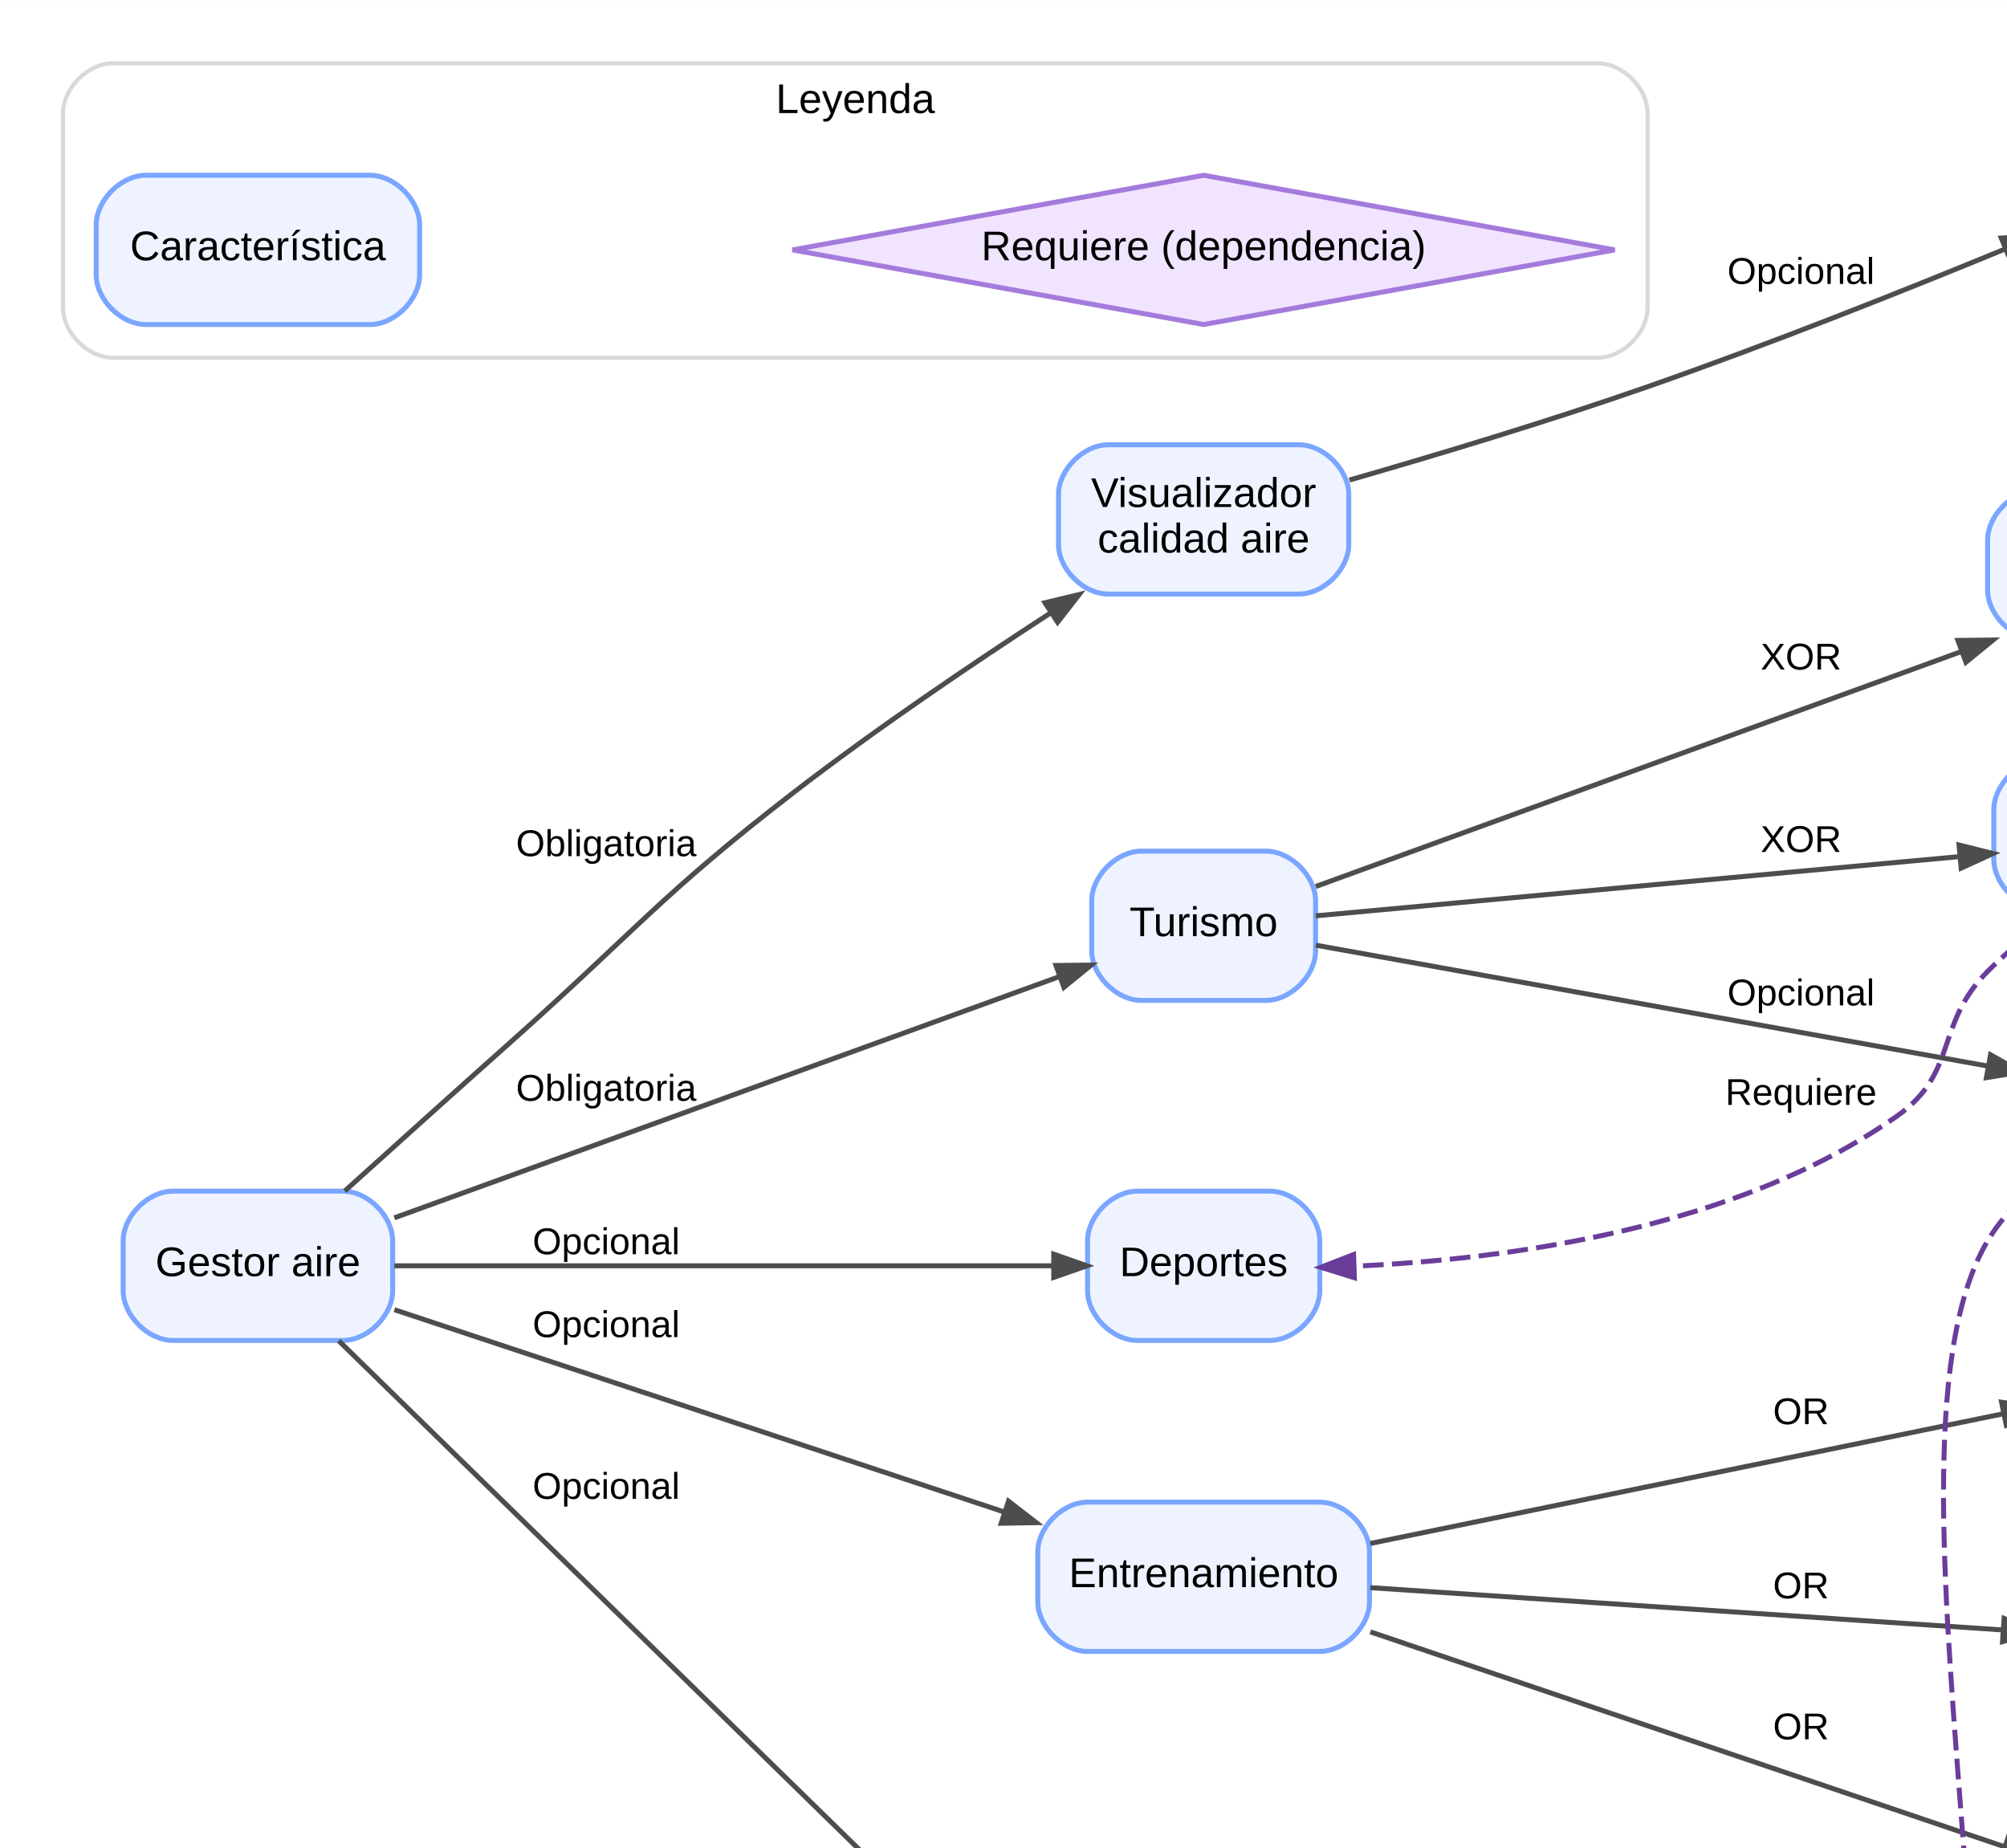
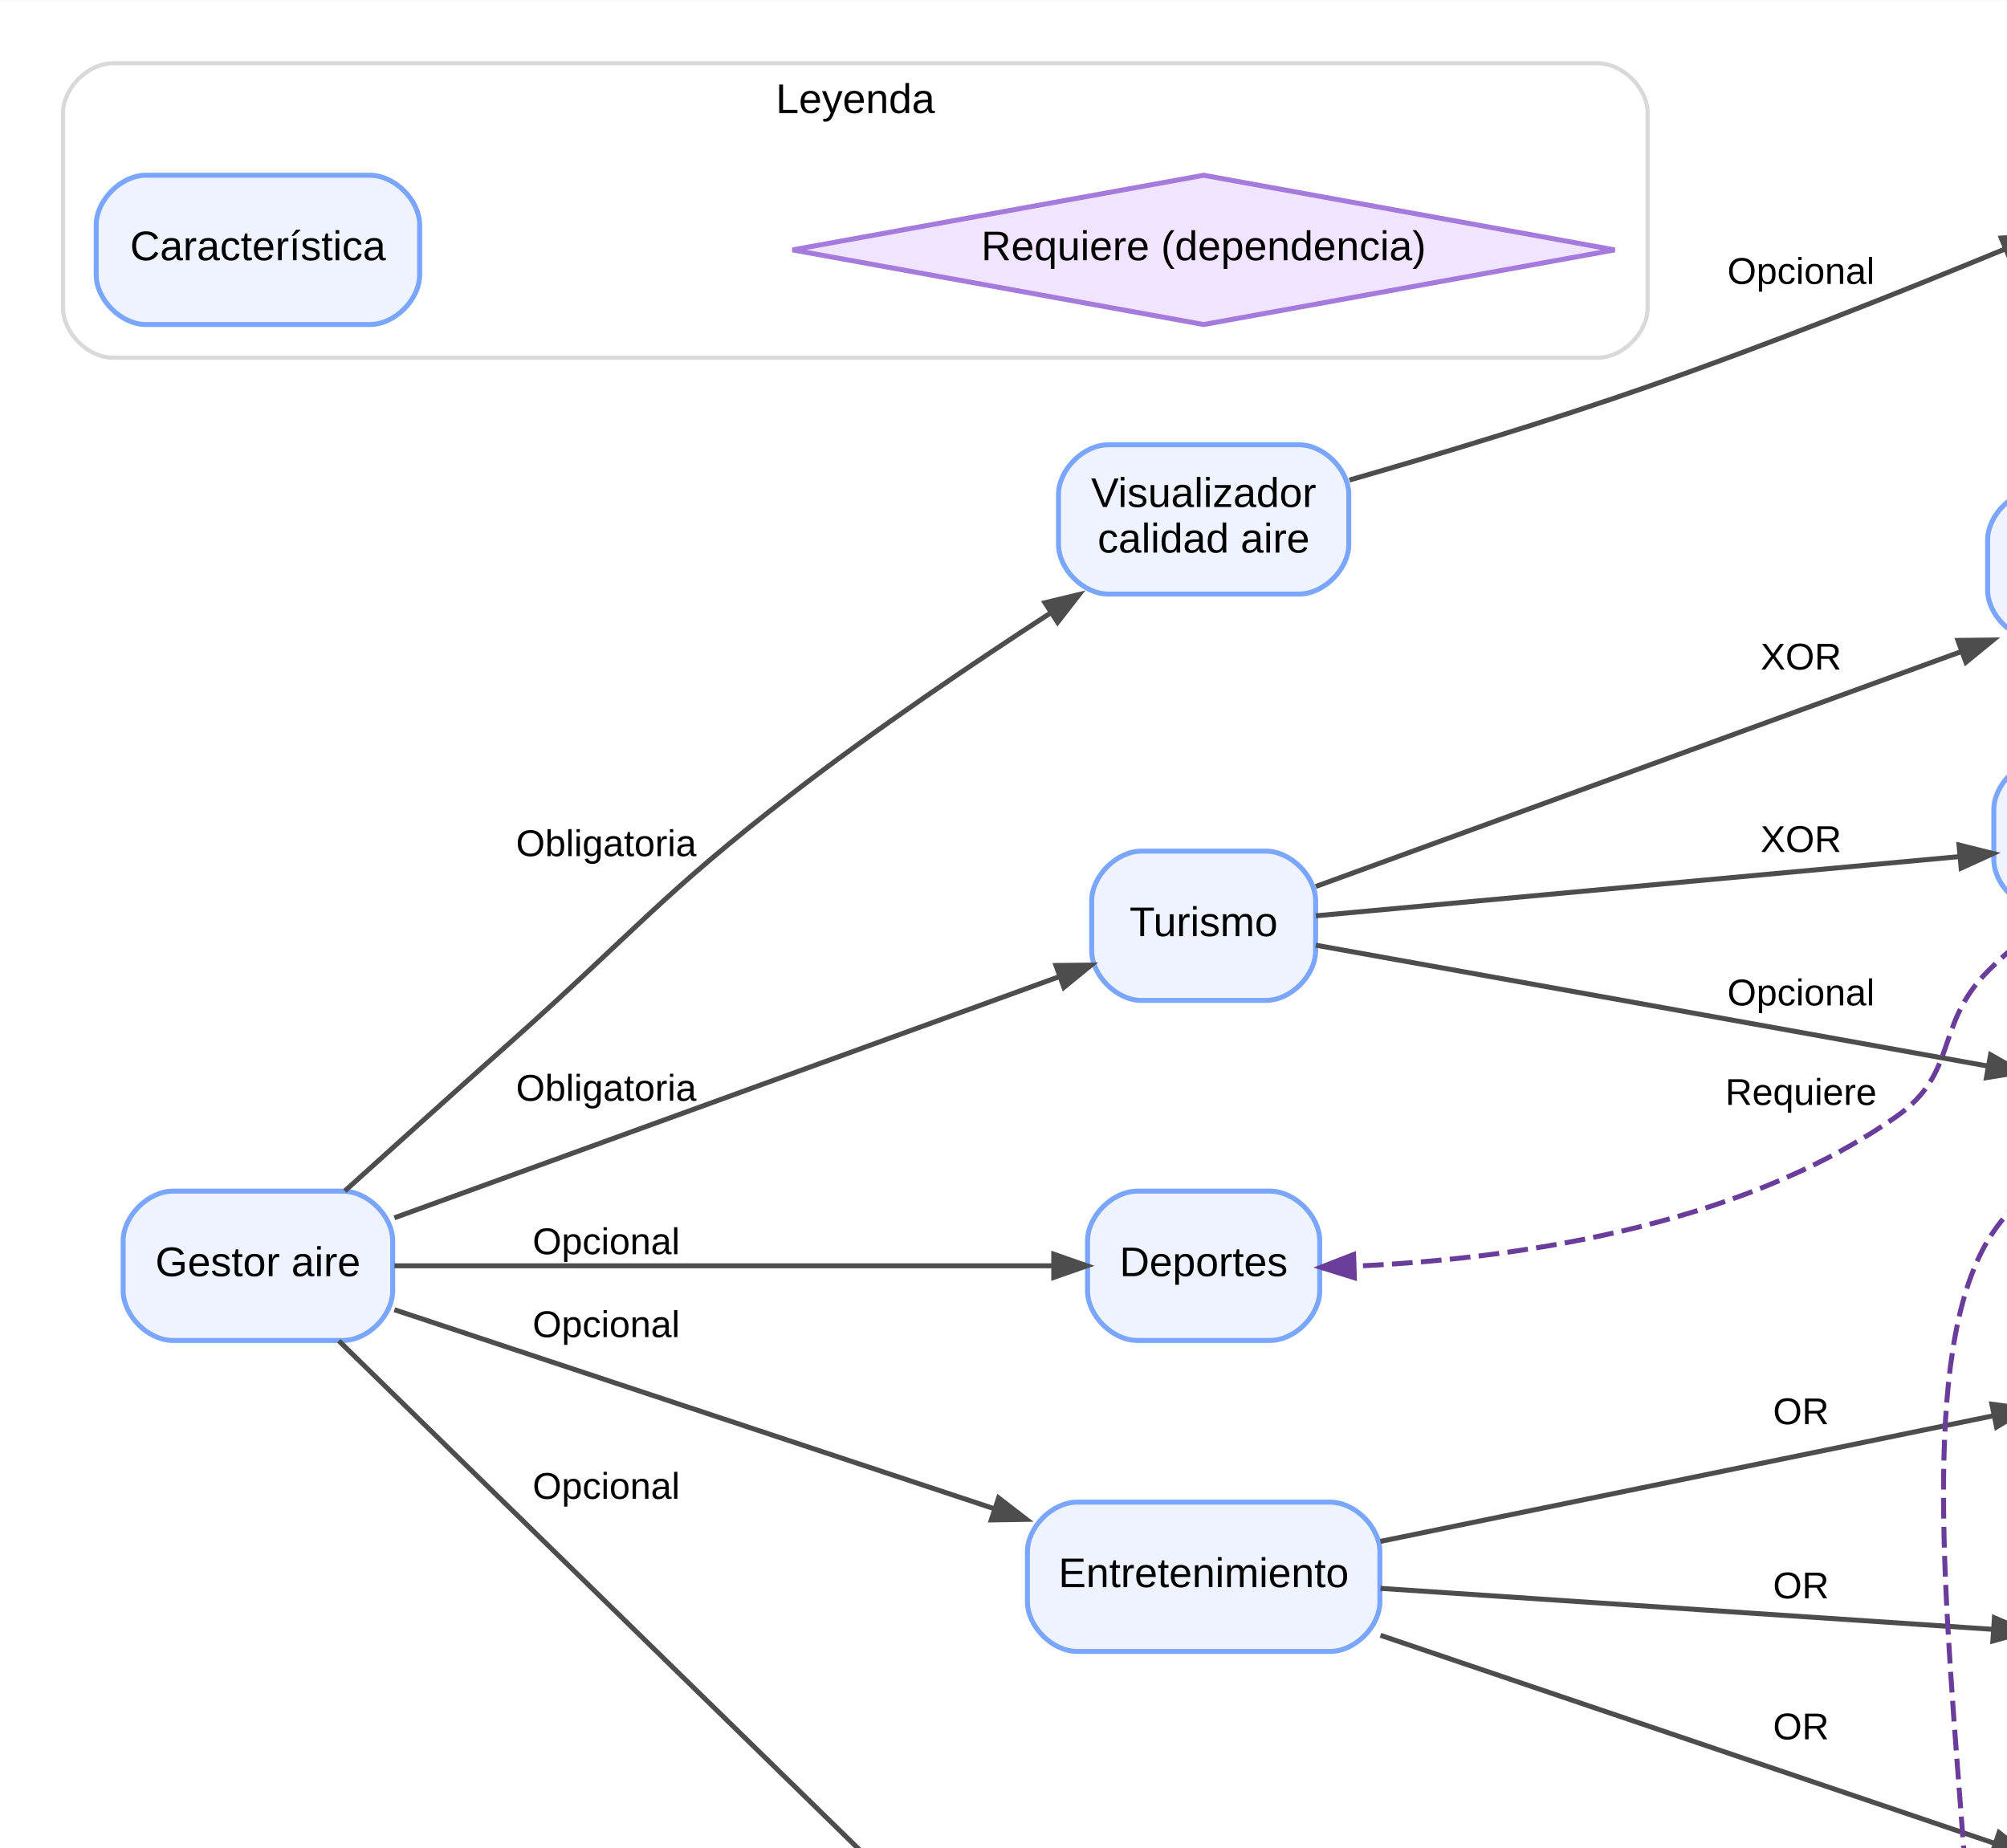
<svg xmlns="http://www.w3.org/2000/svg" width="1131pt" height="1041pt" viewBox="0.00 0.00 740.53 681.40">
  <g id="graph0" class="graph" transform="scale(1.53 1.53) rotate(0) translate(7.2 674.2)">
    <polygon fill="white" stroke="transparent" points="-7.2,7.2 -7.2,-674.2 733.33,-674.2 733.33,7.2 -7.2,7.2" />
    <g id="clust1" class="cluster">
      <path fill="none" stroke="#d9d9d9" d="M20,-588C20,-588 378.13,-588 378.13,-588 384.13,-588 390.13,-594 390.13,-600 390.13,-600 390.13,-647 390.13,-647 390.13,-653 384.13,-659 378.13,-659 378.13,-659 20,-659 20,-659 14,-659 8,-653 8,-647 8,-647 8,-600 8,-600 8,-594 14,-588 20,-588" />
      <text text-anchor="middle" x="199.07" y="-647" font-family="Arial" font-size="10.00">Leyenda</text>
    </g>
    <g id="node1" class="node">
      <path fill="#eef3ff" stroke="#7aa6ff" stroke-width="1.2" d="M75.5,-387C75.5,-387 34.5,-387 34.5,-387 28.5,-387 22.5,-381 22.5,-375 22.5,-375 22.5,-363 22.5,-363 22.5,-357 28.5,-351 34.5,-351 34.5,-351 75.5,-351 75.5,-351 81.5,-351 87.5,-357 87.5,-363 87.5,-363 87.5,-375 87.5,-375 87.5,-381 81.5,-387 75.5,-387" />
      <text text-anchor="middle" x="55" y="-366.5" font-family="Arial" font-size="10.00">Gestor aire</text>
    </g>
    <g id="node2" class="node">
      <path fill="#eef3ff" stroke="#7aa6ff" stroke-width="1.2" d="M306.07,-567C306.07,-567 260.07,-567 260.07,-567 254.07,-567 248.07,-561 248.07,-555 248.07,-555 248.07,-543 248.07,-543 248.07,-537 254.07,-531 260.07,-531 260.07,-531 306.07,-531 306.07,-531 312.07,-531 318.07,-537 318.07,-543 318.07,-543 318.07,-555 318.07,-555 318.07,-561 312.07,-567 306.07,-567" />
      <text text-anchor="middle" x="283.07" y="-552" font-family="Arial" font-size="10.00">Visualizador</text>
      <text text-anchor="middle" x="283.07" y="-541" font-family="Arial" font-size="10.00">calidad aire</text>
    </g>
    <g id="edge1" class="edge">
      <path fill="none" stroke="#4d4d4d" stroke-width="1.2" d="M75.96,-387.05C87.61,-397.57 102.61,-411.07 116,-423 146.09,-449.81 152.1,-458.36 184,-483 203.96,-498.42 227.36,-514.24 246.29,-526.53" />
      <polygon fill="#4d4d4d" stroke="#4d4d4d" stroke-width="1.2" points="244.81,-528.91 253.05,-530.89 247.85,-524.2 244.81,-528.91" />
      <text text-anchor="middle" x="139" y="-467.8" font-family="Arial" font-size="9.00">Obligatoria</text>
    </g>
    <g id="node4" class="node">
      <path fill="#eef3ff" stroke="#7aa6ff" stroke-width="1.2" d="M298.07,-469C298.07,-469 268.07,-469 268.07,-469 262.07,-469 256.07,-463 256.07,-457 256.07,-457 256.07,-445 256.07,-445 256.07,-439 262.07,-433 268.07,-433 268.07,-433 298.07,-433 298.07,-433 304.07,-433 310.07,-439 310.07,-445 310.07,-445 310.07,-457 310.07,-457 310.07,-463 304.07,-469 298.07,-469" />
      <text text-anchor="middle" x="283.07" y="-448.5" font-family="Arial" font-size="10.00">Turismo</text>
    </g>
    <g id="edge2" class="edge">
      <path fill="none" stroke="#4d4d4d" stroke-width="1.2" d="M87.91,-380.57C130.3,-395.95 204.88,-423 248.22,-438.72" />
      <polygon fill="#4d4d4d" stroke="#4d4d4d" stroke-width="1.2" points="247.46,-441.43 255.94,-441.52 249.37,-436.16 247.46,-441.43" />
      <text text-anchor="middle" x="139" y="-408.8" font-family="Arial" font-size="9.00">Obligatoria</text>
    </g>
    <g id="node7" class="node">
      <path fill="#eef3ff" stroke="#7aa6ff" stroke-width="1.2" d="M299.07,-387C299.07,-387 267.07,-387 267.07,-387 261.07,-387 255.07,-381 255.07,-375 255.07,-375 255.07,-363 255.07,-363 255.07,-357 261.07,-351 267.07,-351 267.07,-351 299.07,-351 299.07,-351 305.07,-351 311.07,-357 311.07,-363 311.07,-363 311.07,-375 311.07,-375 311.07,-381 305.07,-387 299.07,-387" />
      <text text-anchor="middle" x="283.07" y="-366.5" font-family="Arial" font-size="10.00">Deportes</text>
    </g>
    <g id="edge3" class="edge">
      <path fill="none" stroke="#4d4d4d" stroke-width="1.2" d="M87.91,-369C129.87,-369 203.36,-369 246.89,-369" />
      <polygon fill="#4d4d4d" stroke="#4d4d4d" stroke-width="1.2" points="246.92,-371.8 254.92,-369 246.92,-366.2 246.92,-371.8" />
      <text text-anchor="middle" x="139" y="-371.8" font-family="Arial" font-size="9.00">Opcional</text>
    </g>
    <g id="node8" class="node">
-       <path fill="#eef3ff" stroke="#7aa6ff" stroke-width="1.2" d="M311.07,-312C311.07,-312 255.07,-312 255.07,-312 249.07,-312 243.07,-306 243.07,-300 243.07,-300 243.07,-288 243.07,-288 243.07,-282 249.07,-276 255.07,-276 255.07,-276 311.07,-276 311.07,-276 317.07,-276 323.07,-282 323.07,-288 323.07,-288 323.07,-300 323.07,-300 323.07,-306 317.07,-312 311.07,-312" />
-       <text text-anchor="middle" x="283.07" y="-291.5" font-family="Arial" font-size="10.00">Entrenamiento</text>
+       <path fill="#eef3ff" stroke="#7aa6ff" stroke-width="1.2" d="M313.57,-312C313.57,-312 252.57,-312 252.57,-312 246.57,-312 240.57,-306 240.57,-300 240.57,-300 240.57,-288 240.57,-288 240.57,-282 246.57,-276 252.57,-276 252.57,-276 313.57,-276 313.57,-276 319.57,-276 325.57,-282 325.57,-288 325.57,-288 325.57,-300 325.57,-300 325.57,-306 319.57,-312 313.57,-312" />
+       <text text-anchor="middle" x="283.07" y="-291.5" font-family="Arial" font-size="10.00">Entretenimiento</text>
    </g>
    <g id="edge4" class="edge">
-       <path fill="none" stroke="#4d4d4d" stroke-width="1.2" d="M87.91,-358.41C126.26,-345.69 190.94,-324.23 235.02,-309.61" />
-       <polygon fill="#4d4d4d" stroke="#4d4d4d" stroke-width="1.2" points="236.01,-312.23 242.72,-307.05 234.25,-306.91 236.01,-312.23" />
+       <path fill="none" stroke="#4d4d4d" stroke-width="1.2" d="M87.91,-358.41C125.57,-345.92 188.62,-325 232.62,-310.4" />
+       <polygon fill="#4d4d4d" stroke="#4d4d4d" stroke-width="1.2" points="233.62,-313.02 240.33,-307.85 231.86,-307.71 233.62,-313.02" />
      <text text-anchor="middle" x="139" y="-351.8" font-family="Arial" font-size="9.00">Opcional</text>
    </g>
    <g id="node12" class="node">
      <path fill="#eef3ff" stroke="#7aa6ff" stroke-width="1.2" d="M298.07,-166C298.07,-166 268.07,-166 268.07,-166 262.07,-166 256.07,-160 256.07,-154 256.07,-154 256.07,-142 256.07,-142 256.07,-136 262.07,-130 268.07,-130 268.07,-130 298.07,-130 298.07,-130 304.07,-130 310.07,-136 310.07,-142 310.07,-142 310.07,-154 310.07,-154 310.07,-160 304.07,-166 298.07,-166" />
      <text text-anchor="middle" x="283.07" y="-145.5" font-family="Arial" font-size="10.00">HQC</text>
    </g>
    <g id="edge5" class="edge">
      <path fill="none" stroke="#4d4d4d" stroke-width="1.2" d="M74.5,-350.91C115.17,-311.16 212.35,-216.15 257.83,-171.7" />
      <polygon fill="#4d4d4d" stroke="#4d4d4d" stroke-width="1.2" points="259.87,-173.62 263.63,-166.03 255.95,-169.62 259.87,-173.62" />
      <text text-anchor="middle" x="139" y="-312.8" font-family="Arial" font-size="9.00">Opcional</text>
    </g>
    <g id="node3" class="node">
      <path fill="#eef3ff" stroke="#7aa6ff" stroke-width="1.2" d="M552.13,-654.5C552.13,-654.5 496.13,-654.5 496.13,-654.5 490.13,-654.5 484.13,-648.5 484.13,-642.5 484.13,-642.5 484.13,-625.5 484.13,-625.5 484.13,-619.5 490.13,-613.5 496.13,-613.5 496.13,-613.5 552.13,-613.5 552.13,-613.5 558.13,-613.5 564.13,-619.5 564.13,-625.5 564.13,-625.5 564.13,-642.5 564.13,-642.5 564.13,-648.5 558.13,-654.5 552.13,-654.5" />
      <text text-anchor="middle" x="524.13" y="-642.5" font-family="Arial" font-size="10.00">Visualizador</text>
      <text text-anchor="middle" x="524.13" y="-631.5" font-family="Arial" font-size="10.00">restriccion uso</text>
      <text text-anchor="middle" x="524.13" y="-620.5" font-family="Arial" font-size="10.00">lena</text>
    </g>
    <g id="edge6" class="edge">
      <path fill="none" stroke="#4d4d4d" stroke-width="1.2" d="M318.22,-558.49C339.13,-564.51 366.35,-572.69 390.13,-581 419.05,-591.1 450.96,-603.76 476.26,-614.18" />
      <polygon fill="#4d4d4d" stroke="#4d4d4d" stroke-width="1.2" points="475.43,-616.86 483.9,-617.33 477.57,-611.69 475.43,-616.86" />
      <text text-anchor="middle" x="427.13" y="-605.8" font-family="Arial" font-size="9.00">Opcional</text>
    </g>
    <g id="node5" class="node">
      <path fill="#eef3ff" stroke="#7aa6ff" stroke-width="1.2" d="M564.13,-556C564.13,-556 484.13,-556 484.13,-556 478.13,-556 472.13,-550 472.13,-544 472.13,-544 472.13,-532 472.13,-532 472.13,-526 478.13,-520 484.13,-520 484.13,-520 564.13,-520 564.13,-520 570.13,-520 576.13,-526 576.13,-532 576.13,-532 576.13,-544 576.13,-544 576.13,-550 570.13,-556 564.13,-556" />
      <text text-anchor="middle" x="524.13" y="-535.5" font-family="Arial" font-size="10.00">Ambientes cerrados</text>
    </g>
    <g id="edge7" class="edge">
      <path fill="none" stroke="#4d4d4d" stroke-width="1.2" d="M310.11,-460.48C347.21,-473.98 416.27,-499.11 465.7,-517.1" />
      <polygon fill="#4d4d4d" stroke="#4d4d4d" stroke-width="1.2" points="464.98,-519.82 473.46,-519.92 466.9,-514.56 464.98,-519.82" />
      <text text-anchor="middle" x="427.13" y="-512.8" font-family="Arial" font-size="9.00">XOR</text>
    </g>
    <g id="node6" class="node">
      <path fill="#eef3ff" stroke="#7aa6ff" stroke-width="1.2" d="M562.63,-491C562.63,-491 485.63,-491 485.63,-491 479.63,-491 473.63,-485 473.63,-479 473.63,-479 473.63,-467 473.63,-467 473.63,-461 479.63,-455 485.63,-455 485.63,-455 562.63,-455 562.63,-455 568.63,-455 574.63,-461 574.63,-467 574.63,-467 574.63,-479 574.63,-479 574.63,-485 568.63,-491 562.63,-491" />
      <text text-anchor="middle" x="524.13" y="-470.5" font-family="Arial" font-size="10.00">Ambientes abiertos</text>
    </g>
    <g id="edge8" class="edge">
      <path fill="none" stroke="#4d4d4d" stroke-width="1.2" d="M310.11,-453.4C347.13,-456.8 415.98,-463.14 465.4,-467.69" />
      <polygon fill="#4d4d4d" stroke="#4d4d4d" stroke-width="1.2" points="465.24,-470.48 473.46,-468.43 465.75,-464.91 465.24,-470.48" />
      <text text-anchor="middle" x="427.13" y="-468.8" font-family="Arial" font-size="9.00">XOR</text>
    </g>
    <g id="node19" class="node">
      <path fill="#eef3ff" stroke="#7aa6ff" stroke-width="1.2" d="M555.63,-426C555.63,-426 492.63,-426 492.63,-426 486.63,-426 480.63,-420 480.63,-414 480.63,-414 480.63,-402 480.63,-402 480.63,-396 486.63,-390 492.63,-390 492.63,-390 555.63,-390 555.63,-390 561.63,-390 567.63,-396 567.63,-402 567.63,-402 567.63,-414 567.63,-414 567.63,-420 561.63,-426 555.63,-426" />
      <text text-anchor="middle" x="524.13" y="-411" font-family="Arial" font-size="10.00">Optimizacion de</text>
      <text text-anchor="middle" x="524.13" y="-400" font-family="Arial" font-size="10.00">rutas</text>
    </g>
    <g id="edge9" class="edge">
      <path fill="none" stroke="#4d4d4d" stroke-width="1.2" d="M310.11,-446.32C348.85,-439.35 422.45,-426.11 472.15,-417.17" />
      <polygon fill="#4d4d4d" stroke="#4d4d4d" stroke-width="1.2" points="472.84,-419.89 480.22,-415.72 471.85,-414.38 472.84,-419.89" />
      <text text-anchor="middle" x="427.13" y="-431.8" font-family="Arial" font-size="9.00">Opcional</text>
    </g>
    <g id="edge10" class="edge">
      <path fill="none" stroke="#6a3d9a" stroke-width="1.2" stroke-dasharray="5,2" d="M524.13,-556.06C524.13,-569.93 524.13,-589.37 524.13,-605.36" />
      <polygon fill="#6a3d9a" stroke="#6a3d9a" stroke-width="1.2" points="521.33,-605.36 524.13,-613.36 526.93,-605.36 521.33,-605.36" />
      <text text-anchor="middle" x="516.13" y="-582.55" font-family="Arial" font-size="9.00">Requiere</text>
    </g>
    <g id="edge11" class="edge">
      <path fill="none" stroke="#6a3d9a" stroke-width="1.2" stroke-dasharray="5,2" d="M490.5,-454.92C484.01,-450.52 477.54,-445.48 472.13,-440 459.23,-426.92 465.18,-415.55 450.13,-405 411.23,-377.72 355.53,-370.51 319.58,-368.92" />
      <polygon fill="#6a3d9a" stroke="#6a3d9a" stroke-width="1.2" points="319.42,-366.12 311.33,-368.64 319.23,-371.71 319.42,-366.12" />
      <text text-anchor="middle" x="427.13" y="-407.8" font-family="Arial" font-size="9.00">Requiere</text>
    </g>
    <g id="node9" class="node">
-       <path fill="#eef3ff" stroke="#7aa6ff" stroke-width="1.2" d="M552.13,-361C552.13,-361 496.13,-361 496.13,-361 490.13,-361 484.13,-355 484.13,-349 484.13,-349 484.13,-337 484.13,-337 484.13,-331 490.13,-325 496.13,-325 496.13,-325 552.13,-325 552.13,-325 558.13,-325 564.13,-331 564.13,-337 564.13,-337 564.13,-349 564.13,-349 564.13,-355 558.13,-361 552.13,-361" />
-       <text text-anchor="middle" x="524.13" y="-346" font-family="Arial" font-size="10.00">Entrenamiento</text>
+       <path fill="#eef3ff" stroke="#7aa6ff" stroke-width="1.2" d="M554.63,-361C554.63,-361 493.63,-361 493.63,-361 487.63,-361 481.63,-355 481.63,-349 481.63,-349 481.63,-337 481.63,-337 481.63,-331 487.63,-325 493.63,-325 493.63,-325 554.63,-325 554.63,-325 560.63,-325 566.63,-331 566.63,-337 566.63,-337 566.63,-349 566.63,-349 566.63,-355 560.63,-361 554.63,-361" />
+       <text text-anchor="middle" x="524.13" y="-346" font-family="Arial" font-size="10.00">Entretenimiento</text>
      <text text-anchor="middle" x="524.13" y="-335" font-family="Arial" font-size="10.00">familiar</text>
    </g>
    <g id="edge12" class="edge">
-       <path fill="none" stroke="#4d4d4d" stroke-width="1.2" d="M323.28,-302.04C365.05,-310.6 431.19,-324.16 475.83,-333.3" />
-       <polygon fill="#4d4d4d" stroke="#4d4d4d" stroke-width="1.2" points="475.5,-336.1 483.9,-334.96 476.63,-330.61 475.5,-336.1" />
+       <path fill="none" stroke="#4d4d4d" stroke-width="1.2" d="M325.71,-302.54C366.89,-310.98 429.92,-323.89 473.64,-332.86" />
+       <polygon fill="#4d4d4d" stroke="#4d4d4d" stroke-width="1.2" points="473.17,-335.62 481.57,-334.48 474.29,-330.13 473.17,-335.62" />
      <text text-anchor="middle" x="427.13" y="-330.8" font-family="Arial" font-size="9.00">OR</text>
    </g>
    <g id="node10" class="node">
-       <path fill="#eef3ff" stroke="#7aa6ff" stroke-width="1.2" d="M552.13,-296C552.13,-296 496.13,-296 496.13,-296 490.13,-296 484.13,-290 484.13,-284 484.13,-284 484.13,-272 484.13,-272 484.13,-266 490.13,-260 496.13,-260 496.13,-260 552.13,-260 552.13,-260 558.13,-260 564.13,-266 564.13,-272 564.13,-272 564.13,-284 564.13,-284 564.13,-290 558.13,-296 552.13,-296" />
-       <text text-anchor="middle" x="524.13" y="-281" font-family="Arial" font-size="10.00">Entrenamiento</text>
+       <path fill="#eef3ff" stroke="#7aa6ff" stroke-width="1.2" d="M554.63,-296C554.63,-296 493.63,-296 493.63,-296 487.63,-296 481.63,-290 481.63,-284 481.63,-284 481.63,-272 481.63,-272 481.63,-266 487.63,-260 493.63,-260 493.63,-260 554.63,-260 554.63,-260 560.63,-260 566.63,-266 566.63,-272 566.63,-272 566.63,-284 566.63,-284 566.63,-290 560.63,-296 554.63,-296" />
+       <text text-anchor="middle" x="524.13" y="-281" font-family="Arial" font-size="10.00">Entretenimiento</text>
      <text text-anchor="middle" x="524.13" y="-270" font-family="Arial" font-size="10.00">adulto</text>
    </g>
    <g id="edge13" class="edge">
-       <path fill="none" stroke="#4d4d4d" stroke-width="1.2" d="M323.28,-291.38C365.05,-288.58 431.19,-284.15 475.83,-281.17" />
-       <polygon fill="#4d4d4d" stroke="#4d4d4d" stroke-width="1.2" points="476.11,-283.95 483.9,-280.63 475.73,-278.37 476.11,-283.95" />
+       <path fill="none" stroke="#4d4d4d" stroke-width="1.2" d="M325.71,-291.21C366.81,-288.46 429.66,-284.26 473.37,-281.33" />
+       <polygon fill="#4d4d4d" stroke="#4d4d4d" stroke-width="1.2" points="473.77,-284.11 481.57,-280.78 473.4,-278.52 473.77,-284.11" />
      <text text-anchor="middle" x="427.13" y="-288.8" font-family="Arial" font-size="9.00">OR</text>
    </g>
    <g id="node11" class="node">
-       <path fill="#eef3ff" stroke="#7aa6ff" stroke-width="1.2" d="M552.13,-231C552.13,-231 496.13,-231 496.13,-231 490.13,-231 484.13,-225 484.13,-219 484.13,-219 484.13,-207 484.13,-207 484.13,-201 490.13,-195 496.13,-195 496.13,-195 552.13,-195 552.13,-195 558.13,-195 564.13,-201 564.13,-207 564.13,-207 564.13,-219 564.13,-219 564.13,-225 558.13,-231 552.13,-231" />
-       <text text-anchor="middle" x="524.13" y="-216" font-family="Arial" font-size="10.00">Entrenamiento</text>
+       <path fill="#eef3ff" stroke="#7aa6ff" stroke-width="1.2" d="M554.63,-231C554.63,-231 493.63,-231 493.63,-231 487.63,-231 481.63,-225 481.63,-219 481.63,-219 481.63,-207 481.63,-207 481.63,-201 487.63,-195 493.63,-195 493.63,-195 554.63,-195 554.63,-195 560.63,-195 566.63,-201 566.63,-207 566.63,-207 566.63,-219 566.63,-219 566.63,-225 560.63,-231 554.63,-231" />
+       <text text-anchor="middle" x="524.13" y="-216" font-family="Arial" font-size="10.00">Entretenimiento</text>
      <text text-anchor="middle" x="524.13" y="-205" font-family="Arial" font-size="10.00">tercera edad</text>
    </g>
    <g id="edge14" class="edge">
-       <path fill="none" stroke="#4d4d4d" stroke-width="1.2" d="M323.28,-280.72C365.14,-266.53 431.47,-244.06 476.11,-228.93" />
-       <polygon fill="#4d4d4d" stroke="#4d4d4d" stroke-width="1.2" points="477.22,-231.51 483.9,-226.29 475.43,-226.21 477.22,-231.51" />
+       <path fill="none" stroke="#4d4d4d" stroke-width="1.2" d="M325.71,-279.89C366.98,-265.91 430.18,-244.49 473.91,-229.68" />
+       <polygon fill="#4d4d4d" stroke="#4d4d4d" stroke-width="1.2" points="474.89,-232.3 481.57,-227.08 473.09,-227 474.89,-232.3" />
      <text text-anchor="middle" x="427.13" y="-254.8" font-family="Arial" font-size="9.00">OR</text>
    </g>
    <g id="node13" class="node">
      <path fill="#eef3ff" stroke="#7aa6ff" stroke-width="1.2" d="M539.63,-166C539.63,-166 508.63,-166 508.63,-166 502.63,-166 496.63,-160 496.63,-154 496.63,-154 496.63,-142 496.63,-142 496.63,-136 502.63,-130 508.63,-130 508.63,-130 539.63,-130 539.63,-130 545.63,-130 551.63,-136 551.63,-142 551.63,-142 551.63,-154 551.63,-154 551.63,-160 545.63,-166 539.63,-166" />
      <text text-anchor="middle" x="524.13" y="-145.5" font-family="Arial" font-size="10.00">Backend</text>
    </g>
    <g id="edge15" class="edge">
      <path fill="none" stroke="#4d4d4d" stroke-width="1.2" d="M310.11,-148C353.35,-148 439.99,-148 488.4,-148" />
      <polygon fill="#4d4d4d" stroke="#4d4d4d" stroke-width="1.2" points="488.4,-150.8 496.4,-148 488.4,-145.2 488.4,-150.8" />
      <text text-anchor="middle" x="427.13" y="-150.8" font-family="Arial" font-size="9.00">Obligatoria</text>
    </g>
    <g id="node14" class="node">
      <path fill="#eef3ff" stroke="#7aa6ff" stroke-width="1.2" d="M541.13,-101C541.13,-101 507.13,-101 507.13,-101 501.13,-101 495.13,-95 495.13,-89 495.13,-89 495.13,-77 495.13,-77 495.13,-71 501.13,-65 507.13,-65 507.13,-65 541.13,-65 541.13,-65 547.13,-65 553.13,-71 553.13,-77 553.13,-77 553.13,-89 553.13,-89 553.13,-95 547.13,-101 541.13,-101" />
      <text text-anchor="middle" x="524.13" y="-80.5" font-family="Arial" font-size="10.00">Algoritmo</text>
    </g>
    <g id="edge16" class="edge">
      <path fill="none" stroke="#4d4d4d" stroke-width="1.2" d="M310.11,-140.92C352.98,-129.26 438.52,-106.01 487.15,-92.78" />
      <polygon fill="#4d4d4d" stroke="#4d4d4d" stroke-width="1.2" points="487.93,-95.47 494.91,-90.67 486.46,-90.07 487.93,-95.47" />
      <text text-anchor="middle" x="427.13" y="-116.8" font-family="Arial" font-size="9.00">Obligatoria</text>
    </g>
    <g id="node15" class="node">
      <path fill="#eef3ff" stroke="#7aa6ff" stroke-width="1.2" d="M714.13,-231C714.13,-231 652.13,-231 652.13,-231 646.13,-231 640.13,-225 640.13,-219 640.13,-219 640.13,-207 640.13,-207 640.13,-201 646.13,-195 652.13,-195 652.13,-195 714.13,-195 714.13,-195 720.13,-195 726.13,-201 726.13,-207 726.13,-207 726.13,-219 726.13,-219 726.13,-225 720.13,-231 714.13,-231" />
      <text text-anchor="middle" x="683.13" y="-210.5" font-family="Arial" font-size="10.00">Qiskit Simulator</text>
    </g>
    <g id="edge17" class="edge">
      <path fill="none" stroke="#4d4d4d" stroke-width="1.2" d="M551.77,-159.03C573.84,-168.16 605.81,-181.4 632.57,-192.48" />
      <polygon fill="#4d4d4d" stroke="#4d4d4d" stroke-width="1.2" points="631.5,-195.07 639.96,-195.54 633.64,-189.89 631.5,-195.07" />
      <text text-anchor="middle" x="608.13" y="-189.8" font-family="Arial" font-size="9.00">XOR</text>
    </g>
    <g id="node16" class="node">
      <path fill="#eef3ff" stroke="#7aa6ff" stroke-width="1.2" d="M710.63,-166C710.63,-166 655.63,-166 655.63,-166 649.63,-166 643.63,-160 643.63,-154 643.63,-154 643.63,-142 643.63,-142 643.63,-136 649.63,-130 655.63,-130 655.63,-130 710.63,-130 710.63,-130 716.63,-130 722.63,-136 722.63,-142 722.63,-142 722.63,-154 722.63,-154 722.63,-160 716.63,-166 710.63,-166" />
      <text text-anchor="middle" x="683.13" y="-145.5" font-family="Arial" font-size="10.00">Cirq Simulator</text>
    </g>
    <g id="edge18" class="edge">
      <path fill="none" stroke="#4d4d4d" stroke-width="1.2" d="M551.77,-148C574.6,-148 608.03,-148 635.32,-148" />
      <polygon fill="#4d4d4d" stroke="#4d4d4d" stroke-width="1.2" points="635.58,-150.8 643.58,-148 635.58,-145.2 635.58,-150.8" />
      <text text-anchor="middle" x="608.13" y="-150.8" font-family="Arial" font-size="9.00">XOR</text>
    </g>
    <g id="node17" class="node">
      <path fill="#eef3ff" stroke="#7aa6ff" stroke-width="1.2" d="M698.13,-101C698.13,-101 668.13,-101 668.13,-101 662.13,-101 656.13,-95 656.13,-89 656.13,-89 656.13,-77 656.13,-77 656.13,-71 662.13,-65 668.13,-65 668.13,-65 698.13,-65 698.13,-65 704.13,-65 710.13,-71 710.13,-77 710.13,-77 710.13,-89 710.13,-89 710.13,-95 704.13,-101 698.13,-101" />
      <text text-anchor="middle" x="683.13" y="-80.5" font-family="Arial" font-size="10.00">QAOA</text>
    </g>
    <g id="edge19" class="edge">
      <path fill="none" stroke="#4d4d4d" stroke-width="1.2" d="M553.2,-83C579.77,-83 619.71,-83 648.09,-83" />
      <polygon fill="#4d4d4d" stroke="#4d4d4d" stroke-width="1.2" points="648.13,-85.8 656.13,-83 648.13,-80.2 648.13,-85.8" />
      <text text-anchor="middle" x="608.13" y="-85.8" font-family="Arial" font-size="9.00">XOR</text>
    </g>
    <g id="node18" class="node">
      <path fill="#eef3ff" stroke="#7aa6ff" stroke-width="1.2" d="M698.13,-36C698.13,-36 668.13,-36 668.13,-36 662.13,-36 656.13,-30 656.13,-24 656.13,-24 656.13,-12 656.13,-12 656.13,-6 662.13,0 668.13,0 668.13,0 698.13,0 698.13,0 704.13,0 710.13,-6 710.13,-12 710.13,-12 710.13,-24 710.13,-24 710.13,-30 704.13,-36 698.13,-36" />
      <text text-anchor="middle" x="683.13" y="-15.5" font-family="Arial" font-size="10.00">VQE</text>
    </g>
    <g id="edge20" class="edge">
      <path fill="none" stroke="#4d4d4d" stroke-width="1.2" d="M553.2,-71.38C579.89,-60.33 620.06,-43.7 648.46,-31.94" />
      <polygon fill="#4d4d4d" stroke="#4d4d4d" stroke-width="1.2" points="649.81,-34.41 656.13,-28.76 647.67,-29.24 649.81,-34.41" />
      <text text-anchor="middle" x="608.13" y="-55.8" font-family="Arial" font-size="9.00">XOR</text>
    </g>
    <g id="edge21" class="edge">
      <path fill="none" stroke="#6a3d9a" stroke-width="1.2" stroke-dasharray="5,2" d="M485.92,-389.95C480.5,-385.76 475.58,-380.8 472.13,-375 439.44,-320.02 497.06,-131.47 450.13,-88 410.01,-50.84 345.16,-94.61 309.54,-124.56" />
      <polygon fill="#6a3d9a" stroke="#6a3d9a" stroke-width="1.2" points="307.48,-122.63 303.24,-129.97 311.13,-126.88 307.48,-122.63" />
      <text text-anchor="middle" x="427.13" y="-90.8" font-family="Arial" font-size="9.00">Requiere</text>
    </g>
    <g id="node20" class="node">
      <path fill="#eef3ff" stroke="#7aa6ff" stroke-width="1.2" d="M82,-632C82,-632 28,-632 28,-632 22,-632 16,-626 16,-620 16,-620 16,-608 16,-608 16,-602 22,-596 28,-596 28,-596 82,-596 82,-596 88,-596 94,-602 94,-608 94,-608 94,-620 94,-620 94,-626 88,-632 82,-632" />
      <text text-anchor="middle" x="55" y="-611.5" font-family="Arial" font-size="10.00">Característica</text>
    </g>
    <g id="node21" class="node">
      <polygon fill="#f1e4ff" stroke="#a47bdc" stroke-width="1.2" points="283.07,-632 183.93,-614 283.07,-596 382.2,-614 283.07,-632" />
      <text text-anchor="middle" x="283.07" y="-611.5" font-family="Arial" font-size="10.00">Requiere (dependencia)</text>
    </g>
  </g>
</svg>
